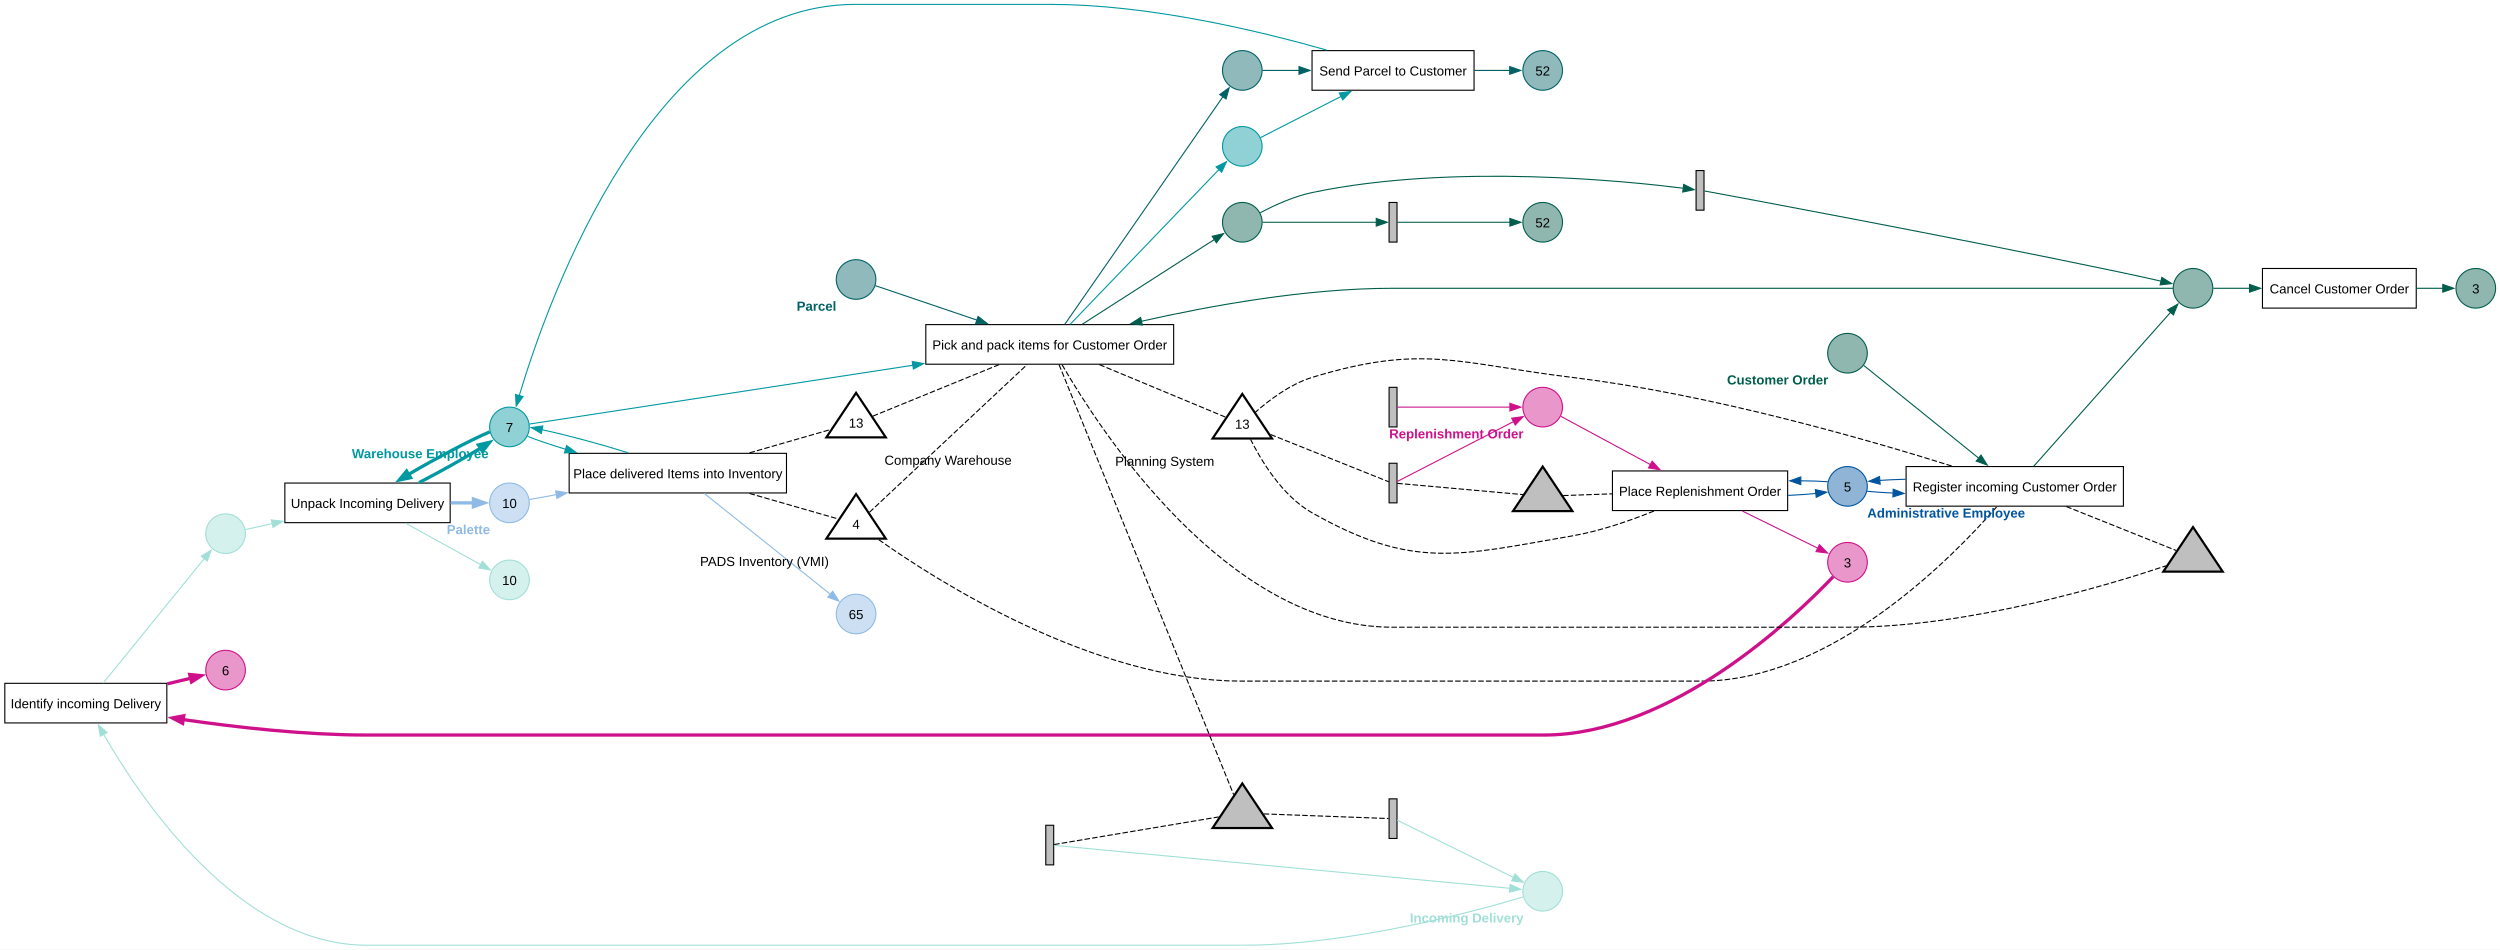
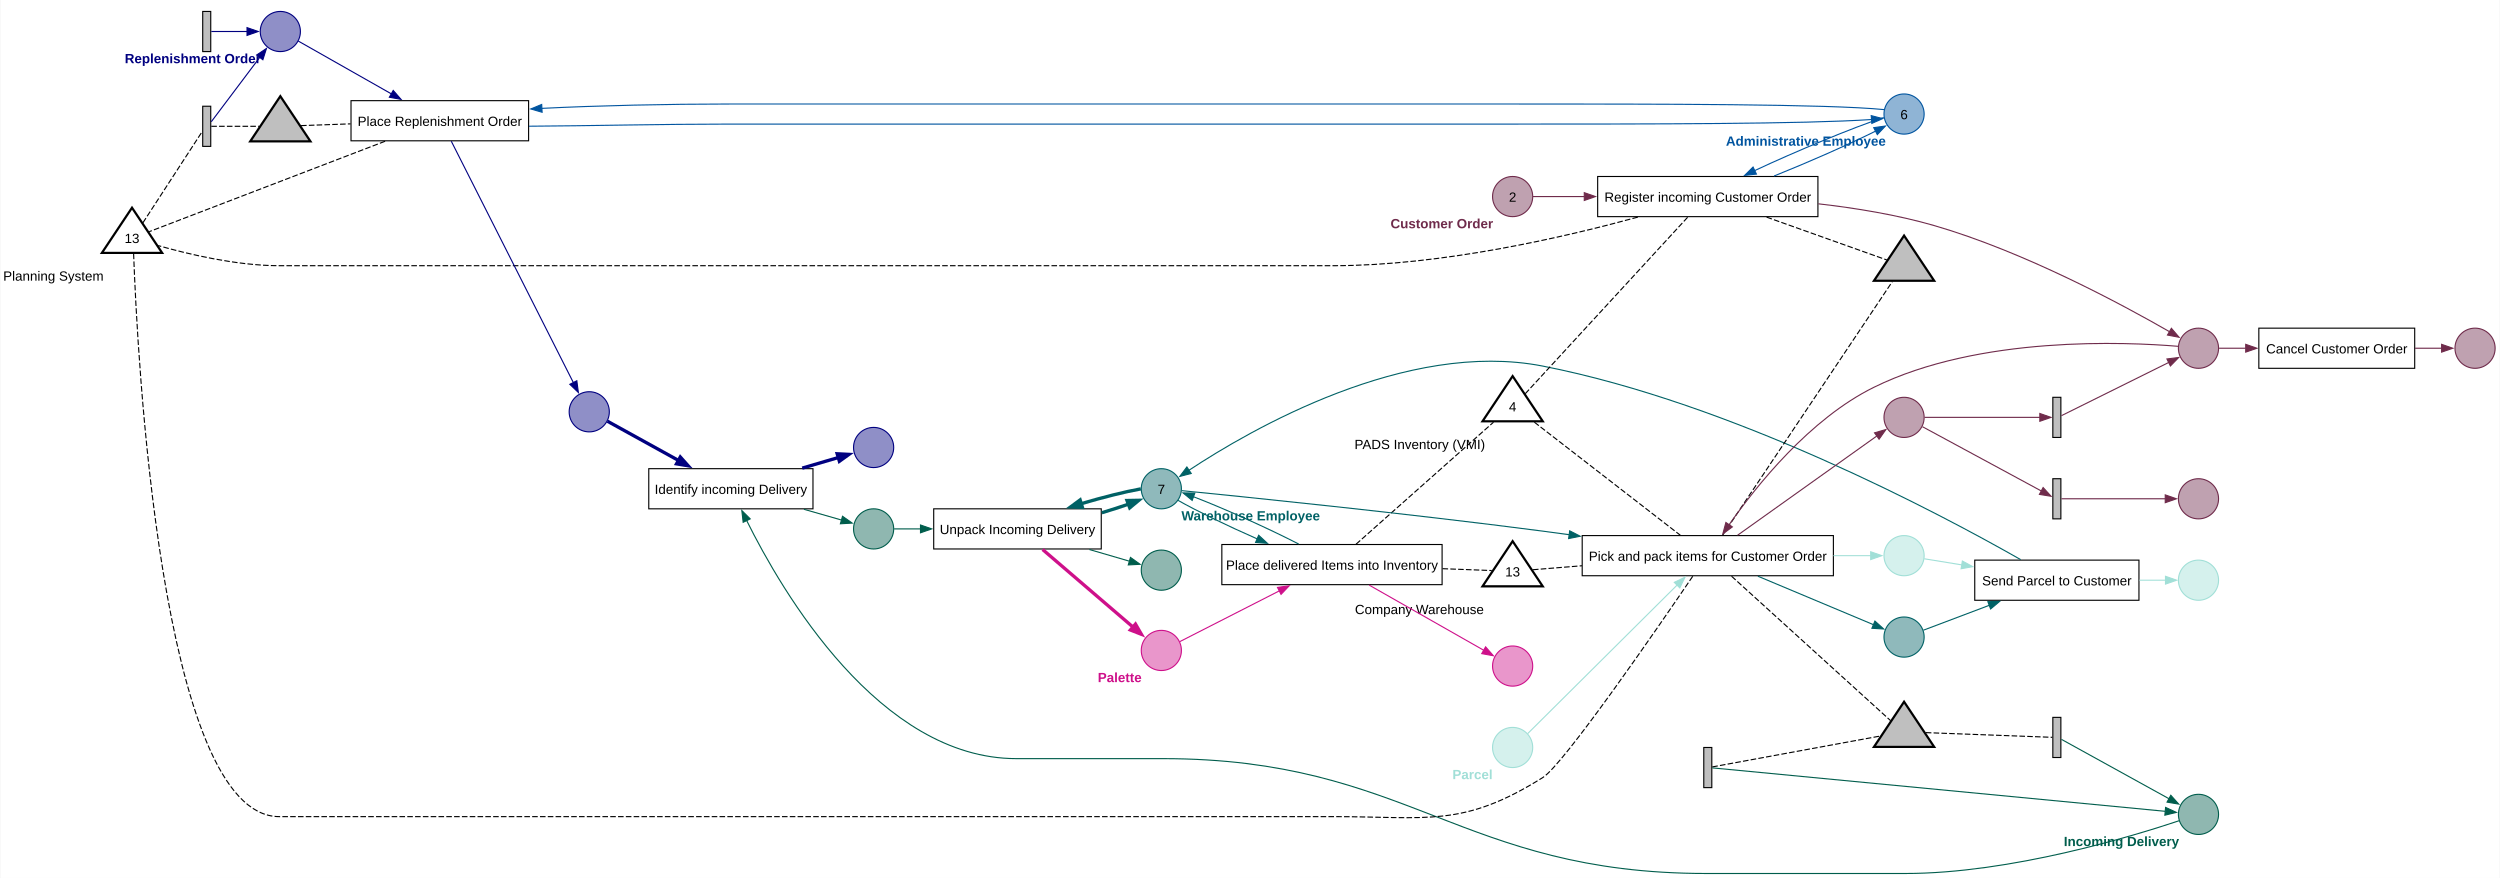
- <svg xmlns="http://www.w3.org/2000/svg" width="2272pt" height="863pt" viewBox="0.00 0.00 2272.00 863.00">
-   <g id="graph0" class="graph" transform="scale(1 1) rotate(0) translate(4 859)">
-     <polygon fill="white" stroke="none" points="-4,4 -4,-859 2268,-859 2268,4 -4,4" />
+ <svg xmlns="http://www.w3.org/2000/svg" width="2241pt" height="787pt" viewBox="0.00 0.00 2241.00 787.26">
+   <g id="graph0" class="graph" transform="scale(1 1) rotate(0) translate(4 783.26)">
+     <polygon fill="white" stroke="none" points="-4,4 -4,-783.26 2237,-783.26 2237,4 -4,4" />
    <g id="node1" class="node">
-       <polygon fill="white" stroke="black" points="147.62,-238 0.38,-238 0.38,-202 147.62,-202 147.62,-238" />
-       <text text-anchor="middle" x="74" y="-215.35" font-family="Arial" font-size="12.00">Identify incoming Delivery</text>
+       <polygon fill="white" stroke="black" stroke-width="2" points="114,-597 87,-556.5 141,-556.5 114,-597" />
+       <text text-anchor="middle" x="114" y="-565.35" font-family="Arial" font-size="12.00">13</text>
+       <text text-anchor="middle" x="43.5" y="-531.6" font-family="Arial" font-size="12.00">Planning System</text>
    </g>
    <g id="node2" class="node">
-       <ellipse fill="#a1dfd7" fill-opacity="0.439" stroke="#a1dfd7" cx="201" cy="-374" rx="18" ry="18" />
+       <polygon fill="#000000" fill-opacity="0.251" stroke="black" points="184.6,-688 177.4,-688 177.4,-652 184.6,-652 184.6,-688" />
    </g>
    <g id="edge1" class="edge">
-       <path fill="none" stroke="#a1dfd7" d="M89.83,-238.27C112.8,-266.57 156.94,-320.94 181.8,-351.58" />
-       <polygon fill="#a1dfd7" stroke="#a1dfd7" points="178.89,-353.54 187.91,-359.1 184.32,-349.13 178.89,-353.54" />
+       <path fill="none" stroke="black" stroke-dasharray="5,2" d="M123.77,-583.49C138.6,-606.3 167.93,-651.43 177.15,-665.62" />
+     </g>
+     <g id="node24" class="node">
+       <polygon fill="#000000" fill-opacity="0.251" stroke="black" stroke-width="2" points="247,-697 220,-656.5 274,-656.5 247,-697" />
+     </g>
+     <g id="edge30" class="edge">
+       <path fill="none" stroke="black" stroke-dasharray="5,2" d="M185.09,-670C192.73,-670 212.99,-670 228.06,-670" />
+     </g>
+     <g id="node28" class="node">
+       <ellipse fill="#000080" fill-opacity="0.439" stroke="#000080" cx="247" cy="-755" rx="18" ry="18" />
+       <text text-anchor="start" x="107.5" y="-726.6" font-family="Arial" font-weight="bold" font-size="12.00" fill="#000080">Replenishment Order</text>
+     </g>
+     <g id="edge31" class="edge">
+       <path fill="none" stroke="#000080" d="M185.09,-674.1C192.81,-684.36 213.44,-711.76 228.56,-731.84" />
+       <polygon fill="#000080" stroke="#000080" points="225.74,-733.91 234.55,-739.79 231.33,-729.7 225.74,-733.91" />
    </g>
    <g id="node3" class="node">
-       <ellipse fill="#ce108a" fill-opacity="0.439" stroke="#ce108a" cx="201" cy="-250" rx="18" ry="18" />
-       <text text-anchor="middle" x="201" y="-245.35" font-family="Arial" font-size="12.00">6</text>
+       <ellipse fill="#006165" fill-opacity="0.439" stroke="#006165" cx="1703" cy="-212" rx="18" ry="18" />
+     </g>
+     <g id="node4" class="node">
+       <polygon fill="white" stroke="black" points="1913.62,-281 1766.38,-281 1766.38,-245 1913.62,-245 1913.62,-281" />
+       <text text-anchor="middle" x="1840" y="-258.35" font-family="Arial" font-size="12.00">Send Parcel to Customer</text>
    </g>
    <g id="edge2" class="edge">
-       <path fill="none" stroke="#ce108a" stroke-width="3" d="M148.07,-237.54C155.53,-239.33 162.77,-241.07 169.37,-242.65" />
-       <polygon fill="#ce108a" stroke="#ce108a" stroke-width="3" points="168.43,-246.02 178.97,-244.95 170.07,-239.22 168.43,-246.02" />
+       <path fill="none" stroke="#006165" d="M1720.28,-218.15C1735.11,-223.75 1757.93,-232.37 1779.62,-240.57" />
+       <polygon fill="#006165" stroke="#006165" points="1778.13,-243.75 1788.72,-244.01 1780.6,-237.2 1778.13,-243.75" />
+     </g>
+     <g id="node21" class="node">
+       <ellipse fill="#006165" fill-opacity="0.439" stroke="#006165" cx="1037" cy="-345" rx="18" ry="18" />
+       <text text-anchor="middle" x="1037" y="-340.35" font-family="Arial" font-size="12.00">7</text>
+       <text text-anchor="start" x="1055" y="-316.6" font-family="Arial" font-weight="bold" font-size="12.00" fill="#006165">Warehouse Employee</text>
+     </g>
+     <g id="edge34" class="edge">
+       <path fill="none" stroke="#006165" d="M1807.52,-281.46C1735,-322.76 1549.27,-421.65 1379,-455 1256.56,-478.98 1116.66,-397.86 1061.81,-361.61" />
+       <polygon fill="#006165" stroke="#006165" points="1063.8,-358.73 1053.55,-356.05 1059.89,-364.53 1063.8,-358.73" />
+     </g>
+     <g id="node23" class="node">
+       <ellipse fill="#a1dfd7" fill-opacity="0.439" stroke="#a1dfd7" cx="1967" cy="-263" rx="18" ry="18" />
+     </g>
+     <g id="edge33" class="edge">
+       <path fill="none" stroke="#a1dfd7" d="M1914.07,-263C1922.32,-263 1930.32,-263 1937.47,-263" />
+       <polygon fill="#a1dfd7" stroke="#a1dfd7" points="1937.41,-266.5 1947.41,-263 1937.41,-259.5 1937.41,-266.5" />
+     </g>
+     <g id="node5" class="node">
+       <polygon fill="#000000" fill-opacity="0.251" stroke="black" stroke-width="2" points="1703,-572 1676,-531.5 1730,-531.5 1703,-572" />
+     </g>
+     <g id="node6" class="node">
+       <polygon fill="#000000" fill-opacity="0.251" stroke="black" points="1530.6,-113 1523.4,-113 1523.4,-77 1530.6,-77 1530.6,-113" />
+     </g>
+     <g id="node7" class="node">
+       <polygon fill="#000000" fill-opacity="0.251" stroke="black" stroke-width="2" points="1703,-154 1676,-113.5 1730,-113.5 1703,-154" />
+     </g>
+     <g id="edge3" class="edge">
+       <path fill="none" stroke="black" stroke-dasharray="5,2" d="M1531.02,-95.56C1548.76,-98.82 1640,-115.6 1681.46,-123.22" />
+     </g>
+     <g id="node8" class="node">
+       <ellipse fill="#005d4c" fill-opacity="0.439" stroke="#005d4c" cx="1967" cy="-53" rx="18" ry="18" />
+       <text text-anchor="start" x="1846.25" y="-24.6" font-family="Arial" font-weight="bold" font-size="12.00" fill="#005d4c">Incoming Delivery</text>
+     </g>
+     <g id="edge4" class="edge">
+       <path fill="none" stroke="#005d4c" d="M1531.03,-94.71C1563.37,-91.61 1845.38,-64.57 1937.22,-55.76" />
+       <polygon fill="#005d4c" stroke="#005d4c" points="1937.51,-59.25 1947.13,-54.81 1936.85,-52.28 1937.51,-59.25" />
+     </g>
+     <g id="node13" class="node">
+       <polygon fill="#000000" fill-opacity="0.251" stroke="black" points="1843.6,-140 1836.4,-140 1836.4,-104 1843.6,-104 1843.6,-140" />
+     </g>
+     <g id="edge14" class="edge">
+       <path fill="none" stroke="black" stroke-dasharray="5,2" d="M1722.49,-126.32C1755.13,-125.11 1820.94,-122.67 1835.92,-122.11" />
+     </g>
+     <g id="node26" class="node">
+       <polygon fill="white" stroke="black" points="724.62,-363 577.38,-363 577.38,-327 724.62,-327 724.62,-363" />
+       <text text-anchor="middle" x="651" y="-340.35" font-family="Arial" font-size="12.00">Identify incoming Delivery</text>
+     </g>
+     <g id="edge26" class="edge">
+       <path fill="none" stroke="#005d4c" d="M1949.68,-47.33C1908.83,-33.66 1798.67,0 1704,0 1526,0 1526,0 1526,0 1304.33,0 1259.67,-103 1038,-103 907,-103 907,-103 907,-103 784.11,-103 696.78,-252.71 665.1,-316.62" />
+       <polygon fill="#005d4c" stroke="#005d4c" points="662.03,-314.92 660.82,-325.45 668.33,-317.98 662.03,-314.92" />
+     </g>
+     <g id="node9" class="node">
+       <ellipse fill="#005d4c" fill-opacity="0.439" stroke="#005d4c" cx="1037" cy="-272" rx="18" ry="18" />
+     </g>
+     <g id="node10" class="node">
+       <polygon fill="white" stroke="black" points="1639.62,-303 1414.38,-303 1414.38,-267 1639.62,-267 1639.62,-303" />
+       <text text-anchor="middle" x="1527" y="-280.35" font-family="Arial" font-size="12.00">Pick and pack items for Customer Order</text>
+     </g>
+     <g id="edge5" class="edge">
+       <path fill="none" stroke="black" stroke-dasharray="5,2" d="M1513.51,-266.53C1481.51,-219.44 1397.75,-97.74 1379,-86 1306.96,-40.9 1275.99,-51 1191,-51 246,-51 246,-51 246,-51 138.9,-51 118.46,-471.76 115.45,-555.58" />
+     </g>
+     <g id="edge6" class="edge">
+       <path fill="none" stroke="#006165" d="M1571.91,-266.58C1604.65,-252.84 1648.28,-234.54 1675.76,-223.01" />
+       <polygon fill="#006165" stroke="#006165" points="1676.86,-226.34 1684.73,-219.25 1674.16,-219.89 1676.86,-226.34" />
+     </g>
+     <g id="edge7" class="edge">
+       <path fill="none" stroke="black" stroke-dasharray="5,2" d="M1540.24,-303.28C1573.11,-352.41 1662.87,-486.53 1692.42,-530.69" />
+     </g>
+     <g id="edge8" class="edge">
+       <path fill="none" stroke="black" stroke-dasharray="5,2" d="M1548.3,-266.57C1585.24,-233.03 1662.25,-163.09 1690.93,-137.05" />
+     </g>
+     <g id="node11" class="node">
+       <ellipse fill="#a1dfd7" fill-opacity="0.439" stroke="#a1dfd7" cx="1703" cy="-285" rx="18" ry="18" />
+     </g>
+     <g id="edge9" class="edge">
+       <path fill="none" stroke="#a1dfd7" d="M1639.67,-285C1651.96,-285 1663.53,-285 1673.29,-285" />
+       <polygon fill="#a1dfd7" stroke="#a1dfd7" points="1673.08,-288.5 1683.08,-285 1673.08,-281.5 1673.08,-288.5" />
+     </g>
+     <g id="node12" class="node">
+       <ellipse fill="#6f2b4b" fill-opacity="0.439" stroke="#6f2b4b" cx="1703" cy="-409" rx="18" ry="18" />
+     </g>
+     <g id="edge10" class="edge">
+       <path fill="none" stroke="#6f2b4b" d="M1553.67,-303.3C1587.43,-327.35 1646.24,-369.26 1678.75,-392.43" />
+       <polygon fill="#6f2b4b" stroke="#6f2b4b" points="1676.52,-395.14 1686.7,-398.1 1680.59,-389.44 1676.52,-395.14" />
+     </g>
+     <g id="edge39" class="edge">
+       <path fill="none" stroke="#a1dfd7" d="M1721.1,-282.21C1730.15,-280.74 1742.02,-278.8 1754.73,-276.73" />
+       <polygon fill="#a1dfd7" stroke="#a1dfd7" points="1755.27,-280.19 1764.58,-275.13 1754.15,-273.28 1755.27,-280.19" />
+     </g>
+     <g id="node34" class="node">
+       <polygon fill="#000000" fill-opacity="0.251" stroke="black" points="1843.6,-427 1836.4,-427 1836.4,-391 1843.6,-391 1843.6,-427" />
+     </g>
+     <g id="edge53" class="edge">
+       <path fill="none" stroke="#6f2b4b" d="M1721.37,-409C1748.39,-409 1799.96,-409 1824.86,-409" />
+       <polygon fill="#6f2b4b" stroke="#6f2b4b" points="1824.74,-412.5 1834.74,-409 1824.74,-405.5 1824.74,-412.5" />
+     </g>
+     <g id="node36" class="node">
+       <polygon fill="#000000" fill-opacity="0.251" stroke="black" points="1843.6,-354 1836.4,-354 1836.4,-318 1843.6,-318 1843.6,-354" />
+     </g>
+     <g id="edge54" class="edge">
+       <path fill="none" stroke="#6f2b4b" d="M1719.49,-400.63C1746.38,-386.08 1801.23,-356.43 1826.15,-342.95" />
+       <polygon fill="#6f2b4b" stroke="#6f2b4b" points="1827.69,-346.09 1834.83,-338.26 1824.36,-339.94 1827.69,-346.09" />
+     </g>
+     <g id="edge11" class="edge">
+       <path fill="none" stroke="#005d4c" d="M1844.09,-120.29C1857.2,-113.06 1908.97,-84.48 1940.68,-66.98" />
+       <polygon fill="#005d4c" stroke="#005d4c" points="1942.19,-70.14 1949.25,-62.24 1938.81,-64.01 1942.19,-70.14" />
+     </g>
+     <g id="node14" class="node">
+       <ellipse fill="#00549f" fill-opacity="0.439" stroke="#00549f" cx="1703" cy="-681" rx="18" ry="18" />
+       <text text-anchor="middle" x="1703" y="-676.35" font-family="Arial" font-size="12.00">6</text>
+       <text text-anchor="start" x="1543.25" y="-652.6" font-family="Arial" font-weight="bold" font-size="12.00" fill="#00549f">Administrative Employee</text>
+     </g>
+     <g id="node15" class="node">
+       <polygon fill="white" stroke="black" points="1625.75,-625 1428.25,-625 1428.25,-589 1625.75,-589 1625.75,-625" />
+       <text text-anchor="middle" x="1527" y="-602.35" font-family="Arial" font-size="12.00">Register incoming Customer Order</text>
+     </g>
+     <g id="edge12" class="edge">
+       <path fill="none" stroke="#00549f" d="M1684.81,-677.92C1657.99,-669.22 1605.49,-647.42 1568.65,-630.1" />
+       <polygon fill="#00549f" stroke="#00549f" points="1570.6,-627.16 1560.07,-626 1567.59,-633.47 1570.6,-627.16" />
+     </g>
+     <g id="node16" class="node">
+       <polygon fill="white" stroke="black" points="469.62,-693 310.38,-693 310.38,-657 469.62,-657 469.62,-693" />
+       <text text-anchor="middle" x="390" y="-670.35" font-family="Arial" font-size="12.00">Place Replenishment Order</text>
+     </g>
+     <g id="edge13" class="edge">
+       <path fill="none" stroke="#00549f" d="M1685.29,-684.96C1635.03,-690 1480.85,-690 1353,-690 650,-690 650,-690 650,-690 593.98,-690 531.17,-688.58 481.43,-686.08" />
+       <polygon fill="#00549f" stroke="#00549f" points="481.73,-682.6 471.56,-685.56 481.36,-689.59 481.73,-682.6" />
+     </g>
+     <g id="edge40" class="edge">
+       <path fill="none" stroke="black" stroke-dasharray="5,2" d="M1464.27,-588.57C1397.53,-570.29 1287.71,-545 1191,-545 246,-545 246,-545 246,-545 207.33,-545 163.37,-555.64 137.47,-563.04" />
+     </g>
+     <g id="edge41" class="edge">
+       <path fill="none" stroke="black" stroke-dasharray="5,2" d="M1579.73,-588.57C1616.8,-575.36 1664.15,-558.49 1687.56,-550.15" />
+     </g>
+     <g id="edge42" class="edge">
+       <path fill="none" stroke="#00549f" d="M1586.42,-625.43C1617.45,-637.87 1653.92,-653.9 1677.48,-665.7" />
+       <polygon fill="#00549f" stroke="#00549f" points="1675.79,-668.77 1686.28,-670.26 1679.01,-662.55 1675.79,-668.77" />
+     </g>
+     <g id="node35" class="node">
+       <ellipse fill="#6f2b4b" fill-opacity="0.439" stroke="#6f2b4b" cx="1967" cy="-471" rx="18" ry="18" />
+     </g>
+     <g id="edge43" class="edge">
+       <path fill="none" stroke="#6f2b4b" d="M1626.08,-600.51C1659.51,-596.69 1696.8,-590.62 1730,-581 1810.88,-557.56 1899.02,-509.99 1941.02,-485.82" />
+       <polygon fill="#6f2b4b" stroke="#6f2b4b" points="1942.71,-488.88 1949.6,-480.83 1939.19,-482.83 1942.71,-488.88" />
+     </g>
+     <g id="edge55" class="edge">
+       <path fill="none" stroke="black" stroke-dasharray="5,2" d="M340.95,-656.59C277.22,-632.16 168.27,-590.41 129.35,-575.5" />
+     </g>
+     <g id="edge56" class="edge">
+       <path fill="none" stroke="#00549f" d="M470.05,-670.08C521.34,-670.35 589.62,-672 650,-672 650,-672 650,-672 1353,-672 1472.36,-672 1614.67,-672 1673.94,-676.1" />
+       <polygon fill="#00549f" stroke="#00549f" points="1673.53,-679.58 1683.78,-676.91 1674.1,-672.6 1673.53,-679.58" />
    </g>
    <g id="node25" class="node">
-       <polygon fill="white" stroke="black" points="405.12,-420 254.88,-420 254.88,-384 405.12,-384 405.12,-420" />
-       <text text-anchor="middle" x="330" y="-397.35" font-family="Arial" font-size="12.00">Unpack Incoming Delivery</text>
+       <ellipse fill="#000080" fill-opacity="0.439" stroke="#000080" cx="524" cy="-414" rx="18" ry="18" />
+     </g>
+     <g id="edge57" class="edge">
+       <path fill="none" stroke="#000080" d="M400.28,-656.65C423.29,-611.15 483.03,-493.02 509.75,-440.2" />
+       <polygon fill="#000080" stroke="#000080" points="512.85,-441.82 514.24,-431.32 506.6,-438.66 512.85,-441.82" />
+     </g>
+     <g id="node17" class="node">
+       <polygon fill="white" stroke="black" points="1288.75,-295 1091.25,-295 1091.25,-259 1288.75,-259 1288.75,-295" />
+       <text text-anchor="middle" x="1190" y="-272.35" font-family="Arial" font-size="12.00">Place delivered Items into Inventory</text>
+     </g>
+     <g id="node18" class="node">
+       <polygon fill="white" stroke="black" stroke-width="2" points="1352,-298 1325,-257.5 1379,-257.5 1352,-298" />
+       <text text-anchor="middle" x="1352" y="-266.35" font-family="Arial" font-size="12.00">13</text>
+       <text text-anchor="middle" x="1268.38" y="-232.6" font-family="Arial" font-size="12.00">Company Warehouse</text>
+     </g>
+     <g id="edge15" class="edge">
+       <path fill="none" stroke="black" stroke-dasharray="5,2" d="M1289.14,-273.32C1306.09,-272.68 1321.89,-272.09 1333.28,-271.66" />
+     </g>
+     <g id="node19" class="node">
+       <polygon fill="white" stroke="black" stroke-width="2" points="1352,-446 1325,-405.5 1379,-405.5 1352,-446" />
+       <text text-anchor="middle" x="1352" y="-414.35" font-family="Arial" font-size="12.00">4</text>
+       <text text-anchor="middle" x="1268.75" y="-380.6" font-family="Arial" font-size="12.00">PADS Inventory (VMI)</text>
+     </g>
+     <g id="edge16" class="edge">
+       <path fill="none" stroke="black" stroke-dasharray="5,2" d="M1211.59,-295.27C1243.83,-323.89 1305.57,-378.68 1334.84,-404.66" />
+     </g>
+     <g id="node20" class="node">
+       <ellipse fill="#ce108a" fill-opacity="0.439" stroke="#ce108a" cx="1352" cy="-186" rx="18" ry="18" />
+     </g>
+     <g id="edge17" class="edge">
+       <path fill="none" stroke="#ce108a" d="M1223.38,-258.58C1253.82,-241.27 1298.73,-215.73 1326.36,-200.01" />
+       <polygon fill="#ce108a" stroke="#ce108a" points="1327.76,-203.24 1334.72,-195.26 1324.3,-197.16 1327.76,-203.24" />
+     </g>
+     <g id="edge18" class="edge">
+       <path fill="none" stroke="#006165" d="M1160.18,-295.42C1132.96,-309.45 1092.41,-327.68 1065.6,-337.93" />
+       <polygon fill="#006165" stroke="#006165" points="1064.64,-334.55 1056.45,-341.28 1067.04,-341.13 1064.64,-334.55" />
+     </g>
+     <g id="edge20" class="edge">
+       <path fill="none" stroke="black" stroke-dasharray="5,2" d="M1370.22,-272.39C1381.42,-273.3 1397.08,-274.57 1414.19,-275.95" />
+     </g>
+     <g id="edge21" class="edge">
+       <path fill="none" stroke="black" stroke-dasharray="5,2" d="M1371.51,-404.66C1403.16,-380.15 1467.58,-330.25 1502.4,-303.28" />
+     </g>
+     <g id="edge22" class="edge">
+       <path fill="none" stroke="black" stroke-dasharray="5,2" d="M1363.3,-430.2C1392.11,-461.5 1473.68,-550.15 1509.17,-588.71" />
+     </g>
+     <g id="edge48" class="edge">
+       <path fill="none" stroke="#006165" d="M1055.42,-343.29C1105.67,-338.32 1255.25,-323.15 1379,-307 1386.74,-305.99 1394.7,-304.91 1402.73,-303.79" />
+       <polygon fill="#006165" stroke="#006165" points="1403.18,-307.27 1412.6,-302.41 1402.21,-300.33 1403.18,-307.27" />
+     </g>
+     <g id="edge49" class="edge">
+       <path fill="none" stroke="#006165" d="M1051.94,-334.61C1068.24,-325.27 1096.41,-311.73 1122.98,-300.03" />
+       <polygon fill="#006165" stroke="#006165" points="1124.28,-303.28 1132.06,-296.09 1121.49,-296.86 1124.28,-303.28" />
+     </g>
+     <g id="node39" class="node">
+       <polygon fill="white" stroke="black" points="983.12,-327 832.88,-327 832.88,-291 983.12,-291 983.12,-327" />
+       <text text-anchor="middle" x="908" y="-304.35" font-family="Arial" font-size="12.00">Unpack Incoming Delivery</text>
+     </g>
+     <g id="edge50" class="edge">
+       <path fill="none" stroke="#006165" stroke-width="3" d="M1018.61,-344.89C1004.73,-342.43 984.45,-337.31 965.11,-331.61" />
+       <polygon fill="#006165" stroke="#006165" stroke-width="3" points="966.22,-328.29 955.63,-328.72 964.17,-334.99 966.22,-328.29" />
+     </g>
+     <g id="node22" class="node">
+       <ellipse fill="#6f2b4b" fill-opacity="0.439" stroke="#6f2b4b" cx="1352" cy="-607" rx="18" ry="18" />
+       <text text-anchor="middle" x="1352" y="-602.35" font-family="Arial" font-size="12.00">2</text>
+       <text text-anchor="start" x="1242.5" y="-578.6" font-family="Arial" font-weight="bold" font-size="12.00" fill="#6f2b4b">Customer Order</text>
    </g>
    <g id="edge19" class="edge">
-       <path fill="none" stroke="#a1dfd7" d="M218.86,-377.72C225.75,-379.24 234.27,-381.11 243.49,-383.15" />
-       <polygon fill="#a1dfd7" stroke="#a1dfd7" points="242.59,-386.53 253.11,-385.27 244.1,-379.7 242.59,-386.53" />
-     </g>
-     <g id="node4" class="node">
-       <polygon fill="white" stroke="black" points="710.75,-447 513.25,-447 513.25,-411 710.75,-411 710.75,-447" />
-       <text text-anchor="middle" x="612" y="-424.35" font-family="Arial" font-size="12.00">Place delivered Items into Inventory</text>
-     </g>
-     <g id="node5" class="node">
-       <polygon fill="white" stroke="black" stroke-width="2" points="774,-502 747,-461.5 801,-461.5 774,-502" />
-       <text text-anchor="middle" x="774" y="-470.35" font-family="Arial" font-size="12.00">13</text>
-       <text text-anchor="middle" x="857.62" y="-436.6" font-family="Arial" font-size="12.00">Company Warehouse</text>
-     </g>
-     <g id="edge3" class="edge">
-       <path fill="none" stroke="black" stroke-dasharray="5,2" d="M677.16,-447.44C703.24,-454.94 731.66,-463.11 750.73,-468.6" />
-     </g>
-     <g id="node6" class="node">
-       <ellipse fill="#8ebae5" fill-opacity="0.439" stroke="#8ebae5" cx="774" cy="-301" rx="18" ry="18" />
-       <text text-anchor="middle" x="774" y="-296.35" font-family="Arial" font-size="12.00">65</text>
-     </g>
-     <g id="edge4" class="edge">
-       <path fill="none" stroke="#8ebae5" d="M635.92,-410.66C666.49,-386.21 720.25,-343.2 750.56,-318.95" />
-       <polygon fill="#8ebae5" stroke="#8ebae5" points="752.72,-321.71 758.34,-312.73 748.35,-316.24 752.72,-321.71" />
-     </g>
-     <g id="node7" class="node">
-       <ellipse fill="#0098a1" fill-opacity="0.439" stroke="#0098a1" cx="459" cy="-471" rx="18" ry="18" />
-       <text text-anchor="middle" x="459" y="-466.35" font-family="Arial" font-size="12.00">7</text>
-       <text text-anchor="start" x="315.75" y="-442.6" font-family="Arial" font-weight="bold" font-size="12.00" fill="#0098a1">Warehouse Employee</text>
-     </g>
-     <g id="edge5" class="edge">
-       <path fill="none" stroke="#0098a1" d="M566.89,-447.47C541.64,-455.43 510.67,-463.78 488.59,-468.47" />
-       <polygon fill="#0098a1" stroke="#0098a1" points="487.95,-465.03 478.81,-470.39 489.29,-471.9 487.95,-465.03" />
-     </g>
-     <g id="node8" class="node">
-       <polygon fill="white" stroke="black" stroke-width="2" points="774,-410 747,-369.5 801,-369.5 774,-410" />
-       <text text-anchor="middle" x="774" y="-378.35" font-family="Arial" font-size="12.00">4</text>
-       <text text-anchor="middle" x="690.75" y="-344.6" font-family="Arial" font-size="12.00">PADS Inventory (VMI)</text>
-     </g>
-     <g id="edge6" class="edge">
-       <path fill="none" stroke="black" stroke-dasharray="5,2" d="M677.16,-410.56C706.72,-402.06 739.28,-392.69 757.83,-387.36" />
-     </g>
-     <g id="node17" class="node">
-       <polygon fill="white" stroke="black" points="1062.62,-564 837.38,-564 837.38,-528 1062.62,-528 1062.62,-564" />
-       <text text-anchor="middle" x="950" y="-541.35" font-family="Arial" font-size="12.00">Pick and pack items for Customer Order</text>
-     </g>
-     <g id="edge12" class="edge">
-       <path fill="none" stroke="black" stroke-dasharray="5,2" d="M789.24,-480.81C813.99,-490.91 865.95,-512.11 903.91,-527.6" />
-     </g>
-     <g id="edge48" class="edge">
-       <path fill="none" stroke="#0098a1" d="M475.31,-462.47C484.3,-458.94 496.53,-454.83 509.98,-450.7" />
-       <polygon fill="#0098a1" stroke="#0098a1" points="510.97,-454.06 519.54,-447.83 508.96,-447.36 510.97,-454.06" />
-     </g>
-     <g id="edge49" class="edge">
-       <path fill="none" stroke="#0098a1" d="M477.12,-473.63C531.7,-482 705.14,-508.6 825.8,-527.1" />
-       <polygon fill="#0098a1" stroke="#0098a1" points="825.03,-530.53 835.44,-528.58 826.09,-523.61 825.03,-530.53" />
-     </g>
-     <g id="edge50" class="edge">
-       <path fill="none" stroke="#0098a1" stroke-width="3" d="M441.12,-466.59C422.36,-458.44 391.51,-442.15 367.23,-427.85" />
-       <polygon fill="#0098a1" stroke="#0098a1" stroke-width="3" points="369.14,-424.91 358.77,-422.74 365.52,-430.91 369.14,-424.91" />
-     </g>
-     <g id="edge57" class="edge">
-       <path fill="none" stroke="black" stroke-dasharray="5,2" d="M786.15,-393.44C815.1,-420.57 892.96,-493.5 929.53,-527.76" />
+       <path fill="none" stroke="#6f2b4b" d="M1370.22,-607C1381.9,-607 1398.44,-607 1416.41,-607" />
+       <polygon fill="#6f2b4b" stroke="#6f2b4b" points="1416.25,-610.5 1426.25,-607 1416.25,-603.5 1416.25,-610.5" />
+     </g>
+     <g id="edge23" class="edge">
+       <path fill="none" stroke="black" stroke-dasharray="5,2" d="M265.57,-670.62C277.16,-671.03 293.25,-671.6 309.99,-672.2" />
+     </g>
+     <g id="edge24" class="edge">
+       <path fill="none" stroke="#000080" stroke-width="3" d="M540.33,-405.54C556.21,-396.77 581.79,-382.65 604.26,-370.25" />
+       <polygon fill="#000080" stroke="#000080" stroke-width="3" points="605.65,-373.48 612.71,-365.58 602.27,-367.35 605.65,-373.48" />
+     </g>
+     <g id="node31" class="node">
+       <ellipse fill="#000080" fill-opacity="0.439" stroke="#000080" cx="779" cy="-382" rx="18" ry="18" />
+     </g>
+     <g id="edge37" class="edge">
+       <path fill="none" stroke="#000080" stroke-width="3" d="M715,-363.5C726.36,-366.84 737.72,-370.17 747.6,-373.07" />
+       <polygon fill="#000080" stroke="#000080" stroke-width="3" points="746.33,-376.35 756.91,-375.81 748.3,-369.63 746.33,-376.35" />
+     </g>
+     <g id="node38" class="node">
+       <ellipse fill="#005d4c" fill-opacity="0.439" stroke="#005d4c" cx="779" cy="-309" rx="18" ry="18" />
+     </g>
+     <g id="edge38" class="edge">
+       <path fill="none" stroke="#005d4c" d="M716.48,-326.58C728.4,-323.17 740.25,-319.78 750.33,-316.91" />
+       <polygon fill="#005d4c" stroke="#005d4c" points="751.12,-320.32 759.78,-314.21 749.2,-313.59 751.12,-320.32" />
+     </g>
+     <g id="node27" class="node">
+       <polygon fill="#000000" fill-opacity="0.251" stroke="black" points="184.6,-773 177.4,-773 177.4,-737 184.6,-737 184.6,-773" />
+     </g>
+     <g id="edge25" class="edge">
+       <path fill="none" stroke="#000080" d="M185.09,-755C191.01,-755 204.53,-755 217.34,-755" />
+       <polygon fill="#000080" stroke="#000080" points="217.14,-758.5 227.14,-755 217.14,-751.5 217.14,-758.5" />
+     </g>
+     <g id="edge32" class="edge">
+       <path fill="none" stroke="#000080" d="M263.09,-746.44C282.92,-735.19 318.54,-714.98 346.85,-698.92" />
+       <polygon fill="#000080" stroke="#000080" points="348.23,-702.15 355.2,-694.18 344.78,-696.07 348.23,-702.15" />
+     </g>
+     <g id="node29" class="node">
+       <ellipse fill="#a1dfd7" fill-opacity="0.439" stroke="#a1dfd7" cx="1352" cy="-113" rx="18" ry="18" />
+       <text text-anchor="start" x="1298" y="-84.6" font-family="Arial" font-weight="bold" font-size="12.00" fill="#a1dfd7">Parcel</text>
+     </g>
+     <g id="edge27" class="edge">
+       <path fill="none" stroke="#a1dfd7" d="M1365.44,-125.37C1393.39,-153.16 1461.65,-221.02 1499.55,-258.7" />
+       <polygon fill="#a1dfd7" stroke="#a1dfd7" points="1496.97,-261.07 1506.53,-265.64 1501.9,-256.11 1496.97,-261.07" />
+     </g>
+     <g id="node30" class="node">
+       <ellipse fill="#ce108a" fill-opacity="0.439" stroke="#ce108a" cx="1037" cy="-200" rx="18" ry="18" />
+       <text text-anchor="start" x="980" y="-171.6" font-family="Arial" font-weight="bold" font-size="12.00" fill="#ce108a">Palette</text>
+     </g>
+     <g id="edge28" class="edge">
+       <path fill="none" stroke="#ce108a" d="M1053.59,-207.95C1074.51,-218.62 1112.55,-238.02 1143,-253.54" />
+       <polygon fill="#ce108a" stroke="#ce108a" points="1141.15,-256.53 1151.65,-257.96 1144.33,-250.29 1141.15,-256.53" />
    </g>
    <g id="node32" class="node">
-       <polygon fill="white" stroke="black" points="1925.75,-435 1728.25,-435 1728.25,-399 1925.75,-399 1925.75,-435" />
-       <text text-anchor="middle" x="1827" y="-412.35" font-family="Arial" font-size="12.00">Register incoming Customer Order</text>
-     </g>
-     <g id="edge56" class="edge">
-       <path fill="none" stroke="black" stroke-dasharray="5,2" d="M794.68,-368.5C846.02,-332.15 989.44,-240 1124,-240 1124,-240 1124,-240 1542,-240 1661.1,-240 1771.57,-353.5 1810.86,-398.72" />
-     </g>
-     <g id="node9" class="node">
-       <polygon fill="white" stroke="black" points="1620.62,-431 1461.38,-431 1461.38,-395 1620.62,-395 1620.62,-431" />
-       <text text-anchor="middle" x="1541" y="-408.35" font-family="Arial" font-size="12.00">Place Replenishment Order</text>
-     </g>
-     <g id="node10" class="node">
-       <ellipse fill="#ce108a" fill-opacity="0.439" stroke="#ce108a" cx="1675" cy="-348" rx="18" ry="18" />
-       <text text-anchor="middle" x="1675" y="-343.35" font-family="Arial" font-size="12.00">3</text>
-     </g>
-     <g id="edge7" class="edge">
-       <path fill="none" stroke="#ce108a" d="M1579.47,-394.55C1601.37,-383.77 1628.44,-370.43 1648,-360.8" />
-       <polygon fill="#ce108a" stroke="#ce108a" points="1649.5,-363.97 1656.92,-356.41 1646.4,-357.69 1649.5,-363.97" />
-     </g>
-     <g id="node11" class="node">
-       <polygon fill="white" stroke="black" stroke-width="2" points="1125,-501 1098,-460.5 1152,-460.5 1125,-501" />
-       <text text-anchor="middle" x="1125" y="-469.35" font-family="Arial" font-size="12.00">13</text>
-       <text text-anchor="middle" x="1054.5" y="-435.6" font-family="Arial" font-size="12.00">Planning System</text>
-     </g>
-     <g id="edge8" class="edge">
-       <path fill="none" stroke="black" stroke-dasharray="5,2" d="M1499.14,-394.57C1477.57,-385.85 1450.38,-376.39 1425,-372 1320.96,-354.01 1280.28,-341.04 1188.38,-393 1161.18,-408.37 1141.9,-440.89 1132.5,-459.72" />
-     </g>
-     <g id="node12" class="node">
-       <ellipse fill="#00549f" fill-opacity="0.439" stroke="#00549f" cx="1675" cy="-417" rx="18" ry="18" />
-       <text text-anchor="middle" x="1675" y="-412.35" font-family="Arial" font-size="12.00">5</text>
-       <text text-anchor="start" x="1693" y="-388.6" font-family="Arial" font-weight="bold" font-size="12.00" fill="#00549f">Administrative Employee</text>
-     </g>
-     <g id="edge9" class="edge">
-       <path fill="none" stroke="#00549f" d="M1621.07,-408.77C1630.04,-409.2 1638.68,-409.8 1646.28,-410.54" />
-       <polygon fill="#00549f" stroke="#00549f" points="1645.78,-414.01 1656.12,-411.69 1646.59,-407.05 1645.78,-414.01" />
-     </g>
-     <g id="edge39" class="edge">
-       <path fill="none" stroke="#ce108a" stroke-width="3" d="M1661.99,-334.88C1626.07,-297.15 1514.72,-191 1399,-191 329,-191 329,-191 329,-191 273.25,-191 211.07,-197.98 162.18,-205.09" />
-       <polygon fill="#ce108a" stroke="#ce108a" stroke-width="3" points="161.97,-201.58 152.6,-206.52 163.01,-208.51 161.97,-201.58" />
-     </g>
-     <g id="node13" class="node">
-       <polygon fill="#000000" fill-opacity="0.251" stroke="black" points="1265.6,-438 1258.4,-438 1258.4,-402 1265.6,-402 1265.6,-438" />
+       <polygon fill="white" stroke="black" points="2160.88,-489 2021.12,-489 2021.12,-453 2160.88,-453 2160.88,-489" />
+       <text text-anchor="middle" x="2091" y="-466.35" font-family="Arial" font-size="12.00">Cancel Customer Order</text>
+     </g>
+     <g id="node33" class="node">
+       <ellipse fill="#6f2b4b" fill-opacity="0.439" stroke="#6f2b4b" cx="2215" cy="-471" rx="18" ry="18" />
+     </g>
+     <g id="edge29" class="edge">
+       <path fill="none" stroke="#6f2b4b" d="M2161.2,-471C2169.61,-471 2177.8,-471 2185.13,-471" />
+       <polygon fill="#6f2b4b" stroke="#6f2b4b" points="2185.02,-474.5 2195.02,-471 2185.02,-467.5 2185.02,-474.5" />
+     </g>
+     <g id="edge35" class="edge">
+       <path fill="none" stroke="#6f2b4b" d="M1844.09,-410.53C1857.2,-417.03 1908.97,-442.71 1940.68,-458.44" />
+       <polygon fill="#6f2b4b" stroke="#6f2b4b" points="1938.71,-461.37 1949.22,-462.68 1941.82,-455.1 1938.71,-461.37" />
+     </g>
+     <g id="edge51" class="edge">
+       <path fill="none" stroke="#6f2b4b" d="M1948.88,-472.71C1902.29,-476.62 1770.39,-482.51 1676,-436 1618.51,-407.68 1570.6,-347.76 1545.94,-312.51" />
+       <polygon fill="#6f2b4b" stroke="#6f2b4b" points="1549.01,-310.79 1540.47,-304.52 1543.23,-314.75 1549.01,-310.79" />
+     </g>
+     <g id="edge52" class="edge">
+       <path fill="none" stroke="#6f2b4b" d="M1985.48,-471C1992.24,-471 2000.5,-471 2009.37,-471" />
+       <polygon fill="#6f2b4b" stroke="#6f2b4b" points="2009.36,-474.5 2019.36,-471 2009.36,-467.5 2009.36,-474.5" />
+     </g>
+     <g id="node37" class="node">
+       <ellipse fill="#6f2b4b" fill-opacity="0.439" stroke="#6f2b4b" cx="1967" cy="-336" rx="18" ry="18" />
+     </g>
+     <g id="edge36" class="edge">
+       <path fill="none" stroke="#6f2b4b" d="M1844.09,-336C1856.76,-336 1905.55,-336 1937.44,-336" />
+       <polygon fill="#6f2b4b" stroke="#6f2b4b" points="1937.2,-339.5 1947.2,-336 1937.2,-332.5 1937.2,-339.5" />
+     </g>
+     <g id="edge47" class="edge">
+       <path fill="none" stroke="#005d4c" d="M797.39,-309C804.08,-309 812.25,-309 821.08,-309" />
+       <polygon fill="#005d4c" stroke="#005d4c" points="821.04,-312.5 831.04,-309 821.04,-305.5 821.04,-312.5" />
+     </g>
+     <g id="edge44" class="edge">
+       <path fill="none" stroke="#005d4c" d="M972.5,-290.5C985.12,-286.82 997.73,-283.15 1008.35,-280.05" />
+       <polygon fill="#005d4c" stroke="#005d4c" points="1009.32,-283.42 1017.94,-277.26 1007.36,-276.7 1009.32,-283.42" />
+     </g>
+     <g id="edge46" class="edge">
+       <path fill="none" stroke="#006165" stroke-width="3" d="M983.61,-323.49C992.07,-326.03 1000.27,-328.66 1007.56,-331.2" />
+       <polygon fill="#006165" stroke="#006165" stroke-width="3" points="1006.22,-334.44 1016.81,-334.64 1008.66,-327.88 1006.22,-334.44" />
    </g>
    <g id="edge45" class="edge">
-       <path fill="none" stroke="black" stroke-dasharray="5,2" d="M1150.76,-464.1C1185.17,-450.33 1244.74,-426.5 1258.23,-421.11" />
-     </g>
-     <g id="edge54" class="edge">
-       <path fill="none" stroke="#00549f" d="M1657.16,-421.18C1650.24,-421.72 1641.66,-422 1632.32,-422.06" />
-       <polygon fill="#00549f" stroke="#00549f" points="1632.6,-418.56 1622.58,-422.03 1632.57,-425.56 1632.6,-418.56" />
-     </g>
-     <g id="edge55" class="edge">
-       <path fill="none" stroke="#00549f" d="M1692.92,-412.54C1699.51,-411.84 1707.64,-411.3 1716.61,-410.92" />
-       <polygon fill="#00549f" stroke="#00549f" points="1716.53,-414.43 1726.41,-410.59 1716.3,-407.43 1716.53,-414.43" />
-     </g>
-     <g id="node14" class="node">
-       <polygon fill="#000000" fill-opacity="0.251" stroke="black" stroke-width="2" points="1398,-435 1371,-394.5 1425,-394.5 1398,-435" />
-     </g>
-     <g id="edge10" class="edge">
-       <path fill="none" stroke="black" stroke-dasharray="5,2" d="M1265.8,-419.75C1280.38,-418.44 1348.21,-412.37 1380.21,-409.5" />
-     </g>
-     <g id="node15" class="node">
-       <ellipse fill="#ce108a" fill-opacity="0.439" stroke="#ce108a" cx="1398" cy="-489" rx="18" ry="18" />
-       <text text-anchor="start" x="1258.5" y="-460.6" font-family="Arial" font-weight="bold" font-size="12.00" fill="#ce108a">Replenishment Order</text>
-     </g>
-     <g id="edge11" class="edge">
-       <path fill="none" stroke="#ce108a" d="M1265.8,-421.44C1279.16,-428.32 1337.23,-458.22 1371.47,-475.85" />
-       <polygon fill="#ce108a" stroke="#ce108a" points="1369.83,-478.94 1380.32,-480.41 1373.03,-472.72 1369.83,-478.94" />
-     </g>
-     <g id="edge40" class="edge">
-       <path fill="none" stroke="black" stroke-dasharray="5,2" d="M1416.57,-408.62C1428.16,-409.03 1444.25,-409.6 1460.99,-410.2" />
-     </g>
-     <g id="edge41" class="edge">
-       <path fill="none" stroke="#ce108a" d="M1414.36,-480.72C1433.81,-470.24 1468.15,-451.73 1496.02,-436.7" />
-       <polygon fill="#ce108a" stroke="#ce108a" points="1497.48,-439.89 1504.62,-432.07 1494.16,-433.73 1497.48,-439.89" />
-     </g>
-     <g id="node16" class="node">
-       <ellipse fill="#005d4c" fill-opacity="0.439" stroke="#005d4c" cx="1398" cy="-657" rx="18" ry="18" />
-       <text text-anchor="middle" x="1398" y="-652.35" font-family="Arial" font-size="12.00">52</text>
-     </g>
-     <g id="edge38" class="edge">
-       <path fill="none" stroke="black" stroke-dasharray="5,2" d="M995.1,-527.65C1032.94,-511.9 1085.17,-490.16 1109.91,-479.86" />
-     </g>
-     <g id="node18" class="node">
-       <ellipse fill="#0098a1" fill-opacity="0.439" stroke="#0098a1" cx="1125" cy="-726" rx="18" ry="18" />
-     </g>
-     <g id="edge33" class="edge">
-       <path fill="none" stroke="#0098a1" d="M968.54,-564.25C1000.85,-597.87 1069.59,-669.38 1103.79,-704.97" />
-       <polygon fill="#0098a1" stroke="#0098a1" points="1101.2,-707.33 1110.65,-712.11 1106.25,-702.48 1101.2,-707.33" />
-     </g>
-     <g id="node20" class="node">
-       <ellipse fill="#006165" fill-opacity="0.439" stroke="#006165" cx="1125" cy="-795" rx="18" ry="18" />
-     </g>
-     <g id="edge34" class="edge">
-       <path fill="none" stroke="#006165" d="M963.72,-564.31C994.53,-608.65 1073.12,-721.77 1107.49,-771.24" />
-       <polygon fill="#006165" stroke="#006165" points="1104.49,-773.06 1113.07,-779.27 1110.24,-769.06 1104.49,-773.06" />
-     </g>
-     <g id="node23" class="node">
-       <polygon fill="#000000" fill-opacity="0.251" stroke="black" stroke-width="2" points="1125,-147 1098,-106.5 1152,-106.5 1125,-147" />
-     </g>
-     <g id="edge35" class="edge">
-       <path fill="none" stroke="black" stroke-dasharray="5,2" d="M958.43,-527.7C987.02,-457.3 1089.64,-204.61 1117.16,-136.83" />
-     </g>
-     <g id="node27" class="node">
-       <ellipse fill="#005d4c" fill-opacity="0.439" stroke="#005d4c" cx="1125" cy="-657" rx="18" ry="18" />
-     </g>
-     <g id="edge36" class="edge">
-       <path fill="none" stroke="#005d4c" d="M979.57,-564.33C1013.17,-585.89 1068.35,-621.29 1099.89,-641.53" />
-       <polygon fill="#005d4c" stroke="#005d4c" points="1097.66,-644.26 1107.97,-646.71 1101.44,-638.37 1097.66,-644.26" />
-     </g>
-     <g id="node33" class="node">
-       <polygon fill="#000000" fill-opacity="0.251" stroke="black" stroke-width="2" points="1989,-380 1962,-339.5 2016,-339.5 1989,-380" />
-     </g>
-     <g id="edge37" class="edge">
-       <path fill="none" stroke="black" stroke-dasharray="5,2" d="M961.21,-527.52C995.29,-468.59 1111.39,-289 1261,-289 1261,-289 1261,-289 1676,-289 1785.76,-289 1912.89,-327.48 1964.46,-344.76" />
-     </g>
-     <g id="node19" class="node">
-       <polygon fill="white" stroke="black" points="1335.62,-813 1188.38,-813 1188.38,-777 1335.62,-777 1335.62,-813" />
-       <text text-anchor="middle" x="1262" y="-790.35" font-family="Arial" font-size="12.00">Send Parcel to Customer</text>
-     </g>
-     <g id="edge13" class="edge">
-       <path fill="none" stroke="#0098a1" d="M1141.49,-733.92C1159.26,-743 1189.24,-758.32 1214.73,-771.35" />
-       <polygon fill="#0098a1" stroke="#0098a1" points="1213.12,-774.46 1223.62,-775.89 1216.31,-768.23 1213.12,-774.46" />
-     </g>
-     <g id="edge18" class="edge">
-       <path fill="none" stroke="#0098a1" d="M1201.65,-813.49C1139.74,-831.12 1039.53,-855 951,-855 773,-855 773,-855 773,-855 589.44,-855 494.4,-588.12 467.86,-499.34" />
-       <polygon fill="#0098a1" stroke="#0098a1" points="471.29,-498.57 465.12,-489.95 464.57,-500.53 471.29,-498.57" />
-     </g>
-     <g id="node24" class="node">
-       <ellipse fill="#006165" fill-opacity="0.439" stroke="#006165" cx="1398" cy="-795" rx="18" ry="18" />
-       <text text-anchor="middle" x="1398" y="-790.35" font-family="Arial" font-size="12.00">52</text>
-     </g>
-     <g id="edge17" class="edge">
-       <path fill="none" stroke="#006165" d="M1335.88,-795C1347.36,-795 1358.61,-795 1368.27,-795" />
-       <polygon fill="#006165" stroke="#006165" points="1368.03,-798.5 1378.03,-795 1368.03,-791.5 1368.03,-798.5" />
-     </g>
-     <g id="edge14" class="edge">
-       <path fill="none" stroke="#006165" d="M1143.37,-795C1152.41,-795 1164.18,-795 1176.79,-795" />
-       <polygon fill="#006165" stroke="#006165" points="1176.52,-798.5 1186.52,-795 1176.52,-791.5 1176.52,-798.5" />
-     </g>
-     <g id="node21" class="node">
-       <polygon fill="#000000" fill-opacity="0.251" stroke="black" points="1265.6,-133 1258.4,-133 1258.4,-97 1265.6,-97 1265.6,-133" />
-     </g>
-     <g id="node22" class="node">
-       <ellipse fill="#a1dfd7" fill-opacity="0.439" stroke="#a1dfd7" cx="1398" cy="-49" rx="18" ry="18" />
-       <text text-anchor="start" x="1277.25" y="-20.6" font-family="Arial" font-weight="bold" font-size="12.00" fill="#a1dfd7">Incoming Delivery</text>
-     </g>
-     <g id="edge15" class="edge">
-       <path fill="none" stroke="#a1dfd7" d="M1265.8,-113.62C1279.16,-107.04 1337.23,-78.44 1371.47,-61.57" />
-       <polygon fill="#a1dfd7" stroke="#a1dfd7" points="1372.88,-64.78 1380.31,-57.22 1369.79,-58.5 1372.88,-64.78" />
-     </g>
-     <g id="edge32" class="edge">
-       <path fill="none" stroke="#a1dfd7" d="M1380.38,-43.85C1338.27,-31.27 1223.77,0 1126,0 329,0 329,0 329,0 213.15,0 124.2,-132.37 90.12,-191.76" />
-       <polygon fill="#a1dfd7" stroke="#a1dfd7" points="87.17,-189.87 85.32,-200.3 93.27,-193.3 87.17,-189.87" />
-     </g>
-     <g id="edge16" class="edge">
-       <path fill="none" stroke="black" stroke-dasharray="5,2" d="M1144.49,-119.32C1177.13,-118.11 1242.94,-115.67 1257.92,-115.11" />
-     </g>
-     <g id="edge53" class="edge">
-       <path fill="none" stroke="#0098a1" stroke-width="3" d="M376.85,-420.4C395.72,-430.13 416.85,-441.95 432.82,-451.81" />
-       <polygon fill="#0098a1" stroke="#0098a1" stroke-width="3" points="430.73,-454.63 441.04,-457.09 434.52,-448.74 430.73,-454.63" />
-     </g>
-     <g id="node35" class="node">
-       <ellipse fill="#a1dfd7" fill-opacity="0.439" stroke="#a1dfd7" cx="459" cy="-332" rx="18" ry="18" />
-       <text text-anchor="middle" x="459" y="-327.35" font-family="Arial" font-size="12.00">10</text>
-     </g>
-     <g id="edge51" class="edge">
-       <path fill="none" stroke="#a1dfd7" d="M364.37,-383.61C385.82,-371.78 413.25,-356.66 432.87,-345.85" />
-       <polygon fill="#a1dfd7" stroke="#a1dfd7" points="434.48,-348.96 441.55,-341.07 431.1,-342.83 434.48,-348.96" />
-     </g>
-     <g id="node38" class="node">
-       <ellipse fill="#8ebae5" fill-opacity="0.439" stroke="#8ebae5" cx="459" cy="-402" rx="18" ry="18" />
-       <text text-anchor="middle" x="459" y="-397.35" font-family="Arial" font-size="12.00">10</text>
-       <text text-anchor="start" x="402" y="-373.6" font-family="Arial" font-weight="bold" font-size="12.00" fill="#8ebae5">Palette</text>
-     </g>
-     <g id="edge52" class="edge">
-       <path fill="none" stroke="#8ebae5" stroke-width="3" d="M405.61,-402C412.92,-402 420.02,-402 426.52,-402" />
-       <polygon fill="#8ebae5" stroke="#8ebae5" stroke-width="3" points="426.25,-405.5 436.25,-402 426.25,-398.5 426.25,-405.5" />
-     </g>
-     <g id="node26" class="node">
-       <ellipse fill="#006165" fill-opacity="0.439" stroke="#006165" cx="774" cy="-605" rx="18" ry="18" />
-       <text text-anchor="start" x="720" y="-576.6" font-family="Arial" font-weight="bold" font-size="12.00" fill="#006165">Parcel</text>
-     </g>
-     <g id="edge20" class="edge">
-       <path fill="none" stroke="#006165" d="M791.37,-599.45C812.52,-592.28 850.58,-579.37 884.01,-568.04" />
-       <polygon fill="#006165" stroke="#006165" points="884.89,-571.43 893.24,-564.91 882.64,-564.8 884.89,-571.43" />
-     </g>
-     <g id="node28" class="node">
-       <polygon fill="#000000" fill-opacity="0.251" stroke="black" points="1265.6,-675 1258.4,-675 1258.4,-639 1265.6,-639 1265.6,-675" />
-     </g>
-     <g id="edge21" class="edge">
-       <path fill="none" stroke="#005d4c" d="M1143.37,-657C1170.39,-657 1221.96,-657 1246.86,-657" />
-       <polygon fill="#005d4c" stroke="#005d4c" points="1246.74,-660.5 1256.74,-657 1246.74,-653.5 1246.74,-660.5" />
-     </g>
-     <g id="node29" class="node">
-       <polygon fill="#000000" fill-opacity="0.251" stroke="black" points="1544.6,-704 1537.4,-704 1537.4,-668 1544.6,-668 1544.6,-704" />
-     </g>
-     <g id="edge22" class="edge">
-       <path fill="none" stroke="#005d4c" d="M1141.31,-665.71C1153.6,-672.17 1171.52,-680.46 1188.38,-684 1316.95,-711.02 1477.87,-694.02 1525.86,-687.92" />
-       <polygon fill="#005d4c" stroke="#005d4c" points="1526.19,-691.41 1535.64,-686.62 1525.26,-684.47 1526.19,-691.41" />
-     </g>
-     <g id="edge29" class="edge">
-       <path fill="none" stroke="#005d4c" d="M1265.8,-657C1278.78,-657 1333.92,-657 1368.46,-657" />
-       <polygon fill="#005d4c" stroke="#005d4c" points="1368.2,-660.5 1378.2,-657 1368.2,-653.5 1368.2,-660.5" />
-     </g>
-     <g id="node30" class="node">
-       <ellipse fill="#005d4c" fill-opacity="0.439" stroke="#005d4c" cx="1989" cy="-597" rx="18" ry="18" />
-     </g>
-     <g id="edge47" class="edge">
-       <path fill="none" stroke="#005d4c" d="M1545.08,-685.43C1571.83,-680.5 1767.64,-644.22 1925.75,-611 1937.05,-608.62 1949.48,-605.86 1960.23,-603.42" />
-       <polygon fill="#005d4c" stroke="#005d4c" points="1960.68,-606.91 1969.64,-601.27 1959.11,-600.09 1960.68,-606.91" />
-     </g>
-     <g id="edge24" class="edge">
-       <path fill="none" stroke="#005d4c" d="M1970.75,-597C1923.57,-597 1788.4,-597 1676,-597 1261,-597 1261,-597 1261,-597 1182.92,-597 1095.23,-581.05 1033.09,-566.99" />
-       <polygon fill="#005d4c" stroke="#005d4c" points="1034.18,-563.65 1023.65,-564.82 1032.61,-570.48 1034.18,-563.65" />
-     </g>
-     <g id="node31" class="node">
-       <polygon fill="white" stroke="black" points="2191.88,-615 2052.12,-615 2052.12,-579 2191.88,-579 2191.88,-615" />
-       <text text-anchor="middle" x="2122" y="-592.35" font-family="Arial" font-size="12.00">Cancel Customer Order</text>
-     </g>
-     <g id="edge23" class="edge">
-       <path fill="none" stroke="#005d4c" d="M2007.4,-597C2016.44,-597 2028.21,-597 2040.74,-597" />
-       <polygon fill="#005d4c" stroke="#005d4c" points="2040.38,-600.5 2050.38,-597 2040.38,-593.5 2040.38,-600.5" />
-     </g>
-     <g id="node36" class="node">
-       <ellipse fill="#005d4c" fill-opacity="0.439" stroke="#005d4c" cx="2246" cy="-597" rx="18" ry="18" />
-       <text text-anchor="middle" x="2246" y="-592.35" font-family="Arial" font-size="12.00">3</text>
-     </g>
-     <g id="edge31" class="edge">
-       <path fill="none" stroke="#005d4c" d="M2192.2,-597C2200.61,-597 2208.8,-597 2216.13,-597" />
-       <polygon fill="#005d4c" stroke="#005d4c" points="2216.02,-600.5 2226.02,-597 2216.02,-593.5 2216.02,-600.5" />
-     </g>
-     <g id="edge27" class="edge">
-       <path fill="none" stroke="black" stroke-dasharray="5,2" d="M1769.7,-435.5C1692.84,-459.68 1550.28,-500.76 1425,-516 1320.6,-528.7 1288.96,-546.71 1188.38,-516 1168.15,-509.82 1148.54,-494.65 1136.87,-484.33" />
-     </g>
-     <g id="edge28" class="edge">
-       <path fill="none" stroke="#00549f" d="M1727.92,-423.46C1719.43,-423.24 1711.38,-422.89 1704.26,-422.41" />
-       <polygon fill="#00549f" stroke="#00549f" points="1704.68,-418.94 1694.42,-421.59 1704.1,-425.91 1704.68,-418.94" />
-     </g>
-     <g id="edge25" class="edge">
-       <path fill="none" stroke="#005d4c" d="M1844.22,-435.25C1873.96,-468.7 1937.05,-539.68 1968.84,-575.45" />
-       <polygon fill="#005d4c" stroke="#005d4c" points="1965.95,-577.46 1975.21,-582.61 1971.18,-572.81 1965.95,-577.46" />
-     </g>
-     <g id="edge26" class="edge">
-       <path fill="none" stroke="black" stroke-dasharray="5,2" d="M1873.85,-398.66C1907.65,-385.14 1951.46,-367.62 1973.69,-358.72" />
-     </g>
-     <g id="node34" class="node">
-       <polygon fill="#000000" fill-opacity="0.251" stroke="black" points="1265.6,-507 1258.4,-507 1258.4,-471 1265.6,-471 1265.6,-507" />
-     </g>
-     <g id="edge30" class="edge">
-       <path fill="none" stroke="#ce108a" d="M1265.8,-489C1278.78,-489 1333.92,-489 1368.46,-489" />
-       <polygon fill="#ce108a" stroke="#ce108a" points="1368.2,-492.5 1378.2,-489 1368.2,-485.5 1368.2,-492.5" />
-     </g>
-     <g id="node37" class="node">
-       <polygon fill="#000000" fill-opacity="0.251" stroke="black" points="953.6,-109 946.4,-109 946.4,-73 953.6,-73 953.6,-109" />
-     </g>
-     <g id="edge43" class="edge">
-       <path fill="none" stroke="#a1dfd7" d="M954.09,-90.71C987.08,-87.6 1275.41,-60.45 1368.3,-51.7" />
-       <polygon fill="#a1dfd7" stroke="#a1dfd7" points="1368.45,-55.2 1378.08,-50.78 1367.79,-48.23 1368.45,-55.2" />
-     </g>
-     <g id="edge42" class="edge">
-       <path fill="none" stroke="black" stroke-dasharray="5,2" d="M954,-91.5C971.64,-94.46 1062.36,-109.67 1103.58,-116.58" />
-     </g>
-     <g id="edge44" class="edge">
-       <path fill="none" stroke="#8ebae5" d="M477.03,-405.04C483.85,-406.26 492.31,-407.78 501.63,-409.44" />
-       <polygon fill="#8ebae5" stroke="#8ebae5" points="500.99,-412.88 511.45,-411.2 502.22,-405.99 500.99,-412.88" />
-     </g>
-     <g id="node39" class="node">
-       <ellipse fill="#005d4c" fill-opacity="0.439" stroke="#005d4c" cx="1675" cy="-538" rx="18" ry="18" />
-       <text text-anchor="start" x="1565.5" y="-509.6" font-family="Arial" font-weight="bold" font-size="12.00" fill="#005d4c">Customer Order</text>
-     </g>
-     <g id="edge46" class="edge">
-       <path fill="none" stroke="#005d4c" d="M1689.58,-527.05C1713.11,-508.07 1762.06,-468.58 1794.47,-442.43" />
-       <polygon fill="#005d4c" stroke="#005d4c" points="1796.38,-445.39 1801.96,-436.39 1791.98,-439.95 1796.38,-445.39" />
+       <path fill="none" stroke="#ce108a" stroke-width="3" d="M930.54,-290.51C953.06,-271.18 988.33,-240.91 1011.8,-220.77" />
+       <polygon fill="#ce108a" stroke="#ce108a" stroke-width="3" points="1013.81,-223.66 1019.12,-214.49 1009.25,-218.35 1013.81,-223.66" />
    </g>
  </g>
</svg>
